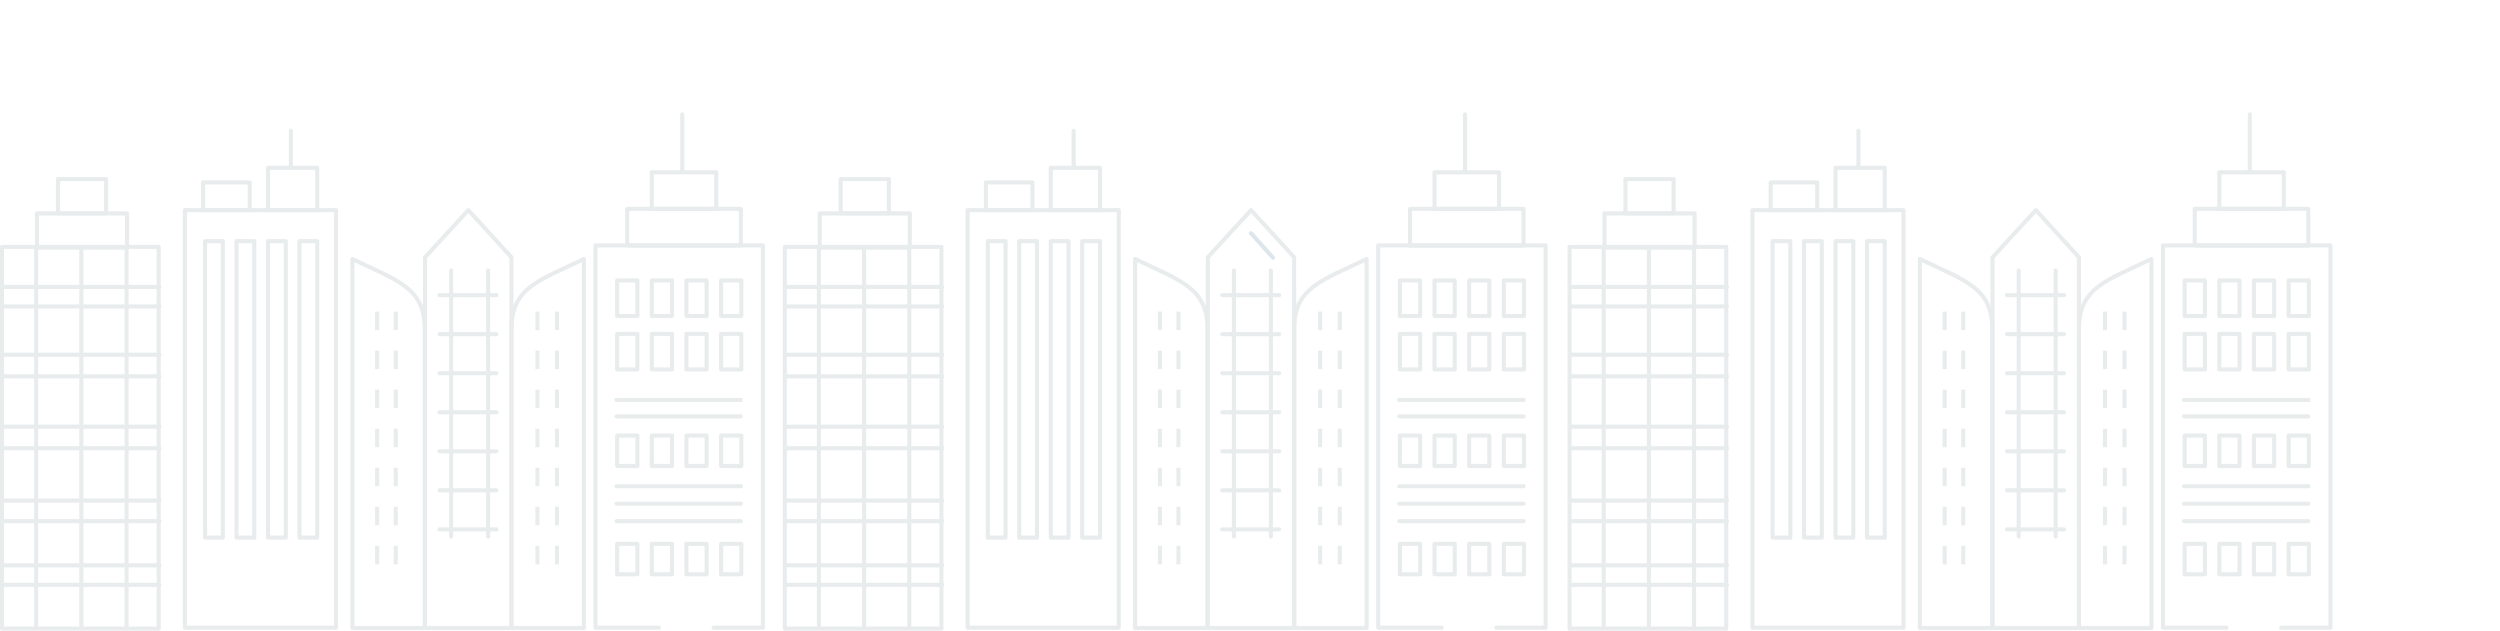
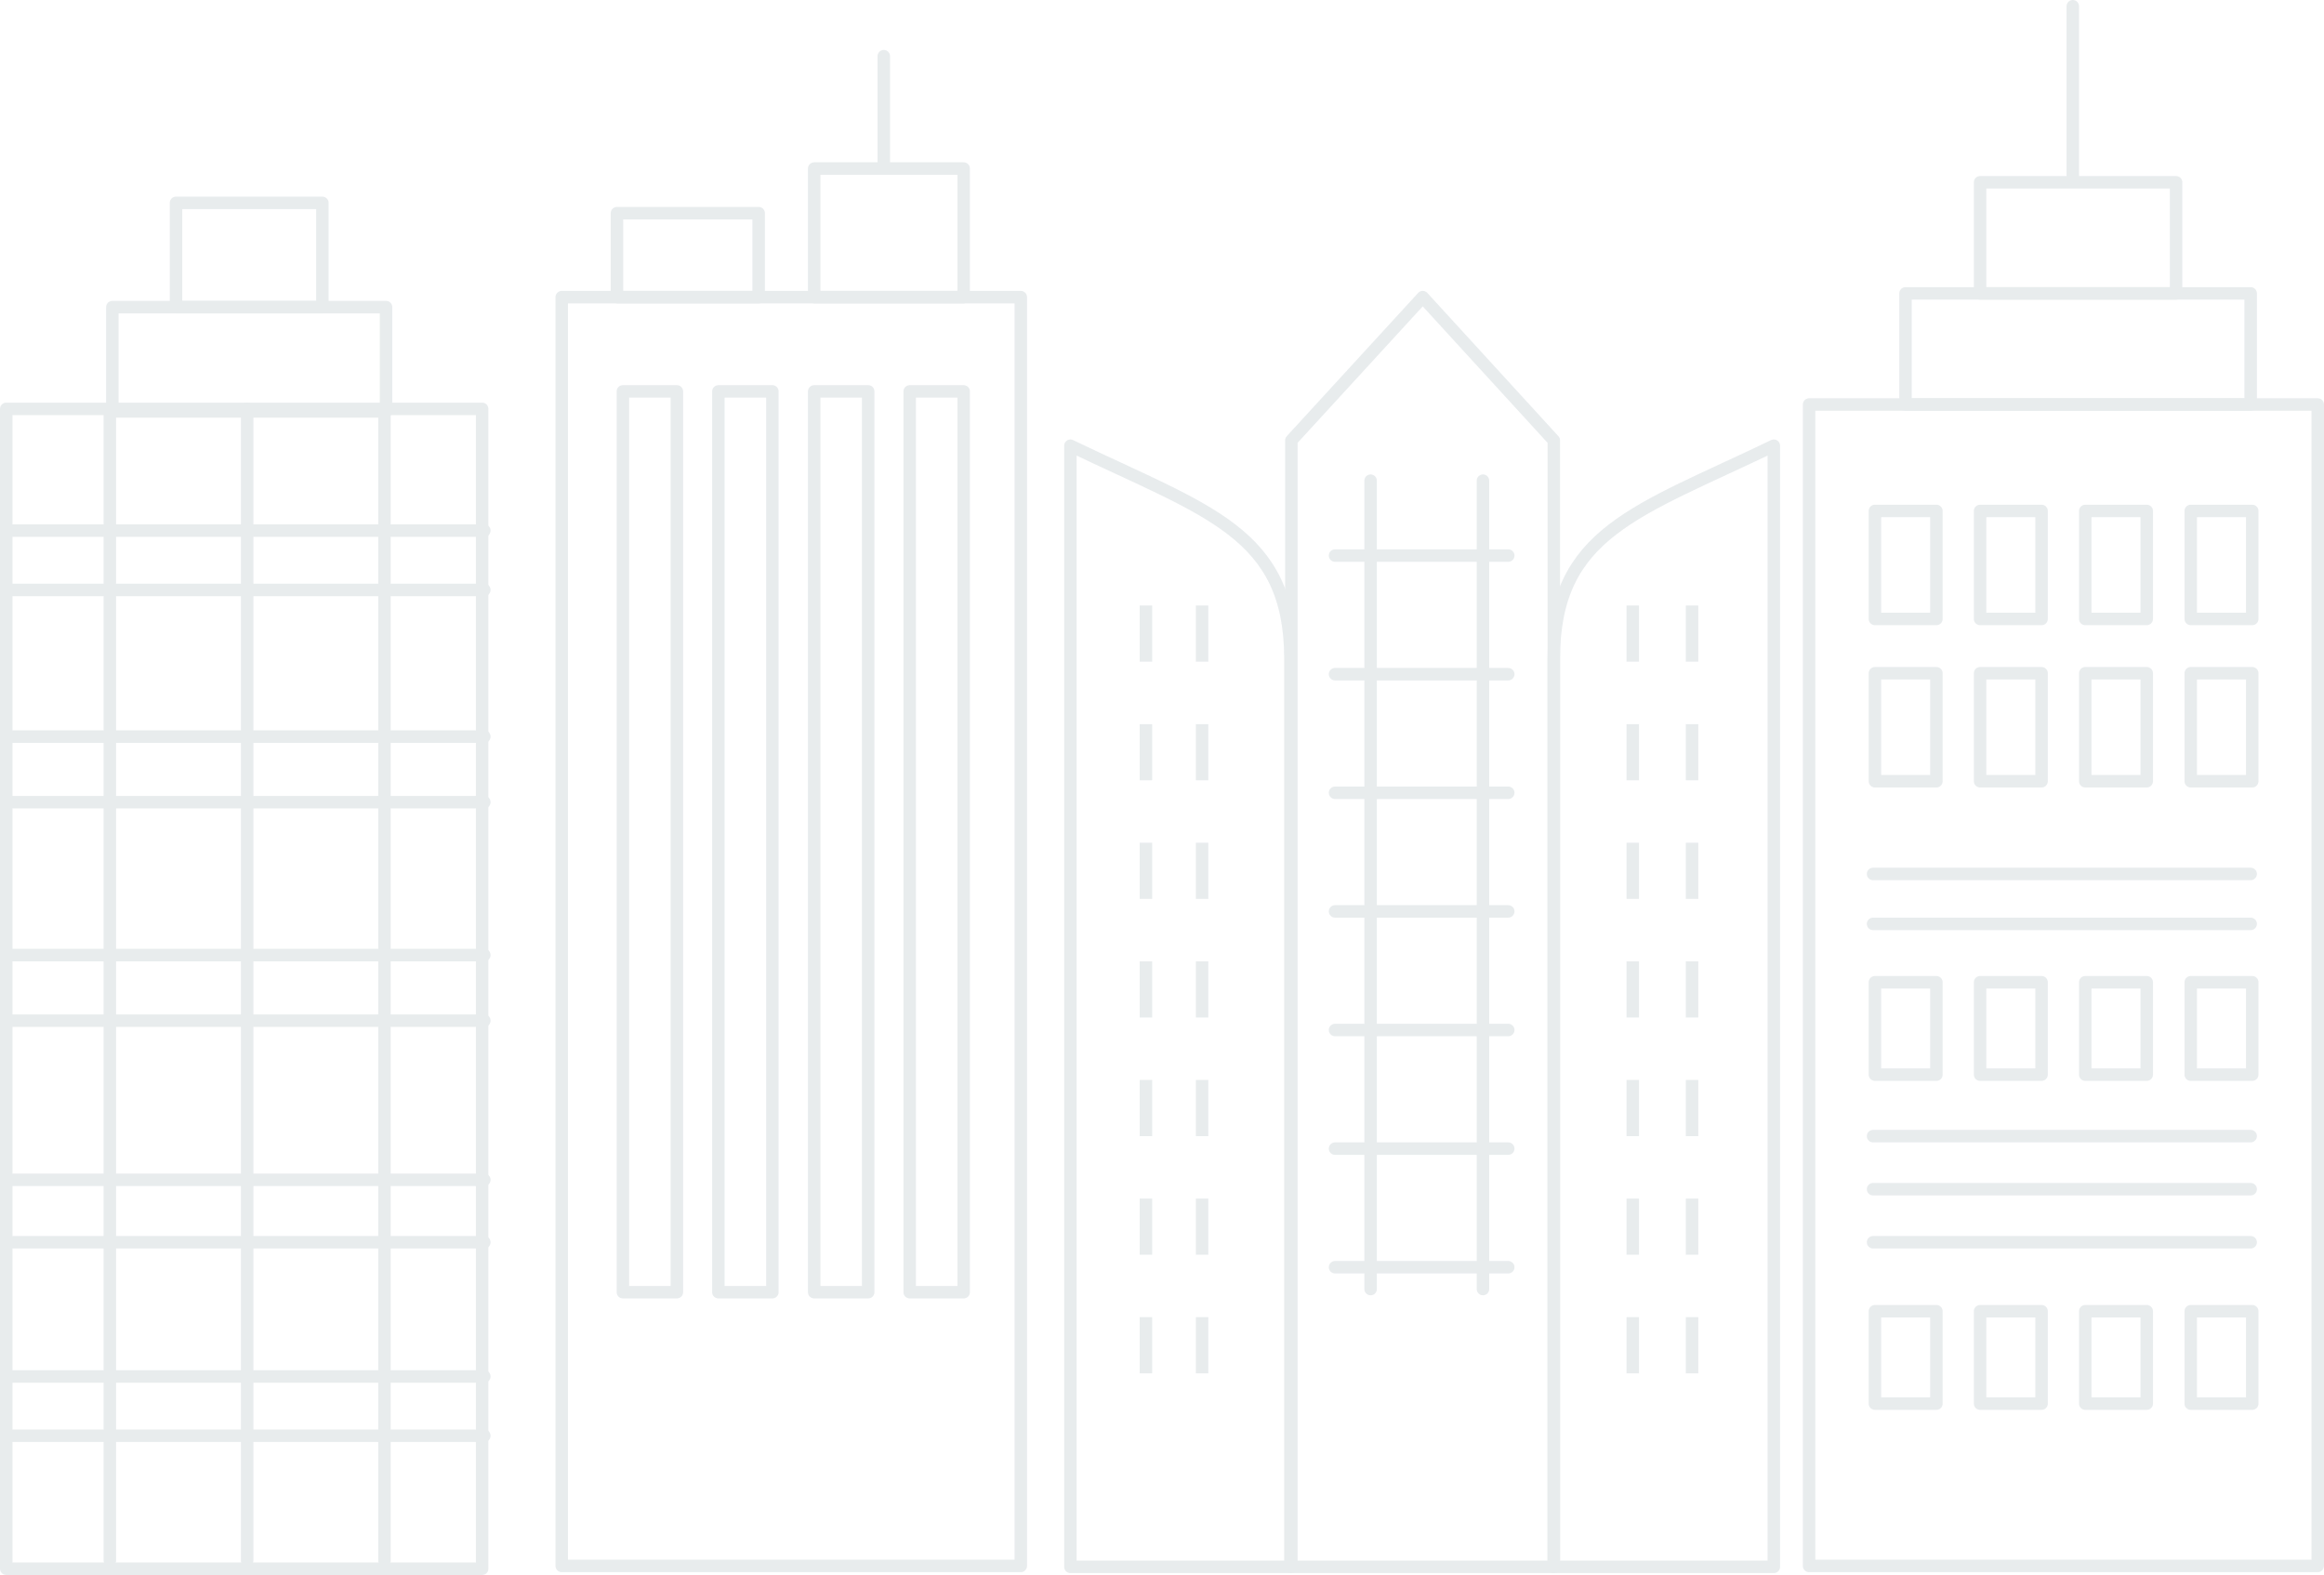
- <svg xmlns="http://www.w3.org/2000/svg" id="a" viewBox="0 0 2433.77 613.95">
+ <svg xmlns="http://www.w3.org/2000/svg" id="a" viewBox="0 0 744.7 504.6">
  <defs>
-     <style>.b,.c{stroke:#02283f;}.b,.c,.d{fill:none;stroke-linejoin:round;stroke-width:4px;}.b,.d{stroke-linecap:round;}.e{opacity:.6;}.f,.d{opacity:.15;}.d{isolation:isolate;stroke:#135677;}</style>
+     <style>.b{stroke-linecap:round;}.b,.c{fill:none;stroke:#02283f;stroke-linejoin:round;stroke-width:4px;}.d{opacity:.6;}.e{opacity:.15;}</style>
  </defs>
-   <line class="d" x1="1217.9" y1="227.05" x2="1239.3" y2="250.95" />
-   <g class="e">
-     <g class="f">
-       <rect class="b" x="764" y="240.35" width="152.5" height="371.6" />
-       <line class="b" x1="797.2" y1="609.35" x2="797.2" y2="240.35" />
-       <line class="b" x1="885.2" y1="609.35" x2="885.2" y2="240.35" />
-       <line class="b" x1="841.2" y1="609.35" x2="841.2" y2="240.35" />
-       <line class="b" x1="764.2" y1="279.35" x2="917.2" y2="279.35" />
-       <line class="b" x1="764.2" y1="298.35" x2="917.2" y2="298.35" />
-       <line class="b" x1="764.2" y1="345.35" x2="917.2" y2="345.35" />
-       <line class="b" x1="764.2" y1="366.35" x2="917.2" y2="366.35" />
-       <line class="b" x1="764.2" y1="415.35" x2="917.2" y2="415.35" />
-       <line class="b" x1="764.2" y1="436.35" x2="917.2" y2="436.35" />
-       <line class="b" x1="764.2" y1="487.35" x2="917.2" y2="487.35" />
-       <line class="b" x1="764.2" y1="507.35" x2="917.2" y2="507.35" />
-       <line class="b" x1="764.2" y1="550.35" x2="917.2" y2="550.35" />
-       <line class="b" x1="764.2" y1="569.35" x2="917.2" y2="569.35" />
-       <rect class="b" x="798" y="207.75" width="87.7" height="33.4" />
-       <rect class="b" x="818.4" y="174.35" width="46.9" height="33.4" />
+   <g class="d">
+     <g class="e">
+       <rect class="b" x="2" y="131" width="152.5" height="371.6" />
+       <line class="b" x1="35.2" y1="500" x2="35.2" y2="131" />
+       <line class="b" x1="123.2" y1="500" x2="123.2" y2="131" />
+       <line class="b" x1="79.2" y1="500" x2="79.2" y2="131" />
+       <line class="b" x1="2.2" y1="170" x2="155.2" y2="170" />
+       <line class="b" x1="2.2" y1="189" x2="155.2" y2="189" />
+       <line class="b" x1="2.2" y1="236" x2="155.2" y2="236" />
+       <line class="b" x1="2.2" y1="257" x2="155.2" y2="257" />
+       <line class="b" x1="2.2" y1="306" x2="155.2" y2="306" />
+       <line class="b" x1="2.2" y1="327" x2="155.2" y2="327" />
+       <line class="b" x1="2.2" y1="378" x2="155.2" y2="378" />
+       <line class="b" x1="2.2" y1="398" x2="155.2" y2="398" />
+       <line class="b" x1="2.2" y1="441" x2="155.2" y2="441" />
+       <line class="b" x1="2.2" y1="460" x2="155.2" y2="460" />
+       <rect class="b" x="36" y="98.4" width="87.7" height="33.4" />
+       <rect class="b" x="56.4" y="65" width="46.9" height="33.4" />
    </g>
-     <g class="f">
-       <polyline class="b" points="1403.5 611.05 1341.7 611.05 1341.7 238.95 1504.7 238.95 1504.7 611.05 1456.7 611.05" />
-       <rect class="b" x="1362.8" y="273.05" width="19.7" height="34.6" />
-       <rect class="b" x="1396.5" y="273.05" width="19.7" height="34.6" />
-       <rect class="b" x="1430.2" y="273.05" width="19.7" height="34.6" />
-       <rect class="b" x="1464" y="273.05" width="19.7" height="34.6" />
-       <rect class="b" x="1362.8" y="325.05" width="19.7" height="34.6" />
-       <rect class="b" x="1396.5" y="325.05" width="19.7" height="34.6" />
-       <rect class="b" x="1430.2" y="325.05" width="19.7" height="34.6" />
-       <rect class="b" x="1464" y="325.05" width="19.7" height="34.6" />
-       <rect class="b" x="1362.8" y="424.05" width="19.7" height="29.6" />
-       <rect class="b" x="1396.5" y="424.05" width="19.7" height="29.6" />
-       <rect class="b" x="1430.2" y="424.05" width="19.7" height="29.6" />
-       <rect class="b" x="1464" y="424.05" width="19.7" height="29.6" />
-       <rect class="b" x="1362.8" y="529.45" width="19.7" height="29.6" />
-       <rect class="b" x="1396.5" y="529.45" width="19.7" height="29.6" />
-       <rect class="b" x="1430.2" y="529.45" width="19.7" height="29.6" />
-       <rect class="b" x="1464" y="529.45" width="19.7" height="29.6" />
-       <line class="b" x1="1362.2" y1="389.35" x2="1483.2" y2="389.35" />
-       <line class="b" x1="1362.2" y1="405.35" x2="1483.2" y2="405.35" />
-       <line class="b" x1="1362.2" y1="473.35" x2="1483.2" y2="473.35" />
-       <line class="b" x1="1362.2" y1="490.35" x2="1483.2" y2="490.35" />
-       <line class="b" x1="1362.2" y1="507.35" x2="1483.2" y2="507.35" />
-       <rect class="b" x="1372.6" y="203.35" width="110.6" height="35.6" />
-       <rect class="b" x="1396.5" y="167.75" width="62.8" height="35.6" />
-       <line class="b" x1="1426.2" y1="167.35" x2="1426.2" y2="111.35" />
+     <g class="e">
+       <polygon class="b" points="641.5 501.7 579.7 501.7 579.7 129.6 742.7 129.6 742.7 501.7 694.7 501.7 641.5 501.7" />
+       <rect class="b" x="600.8" y="163.7" width="19.7" height="34.6" />
+       <rect class="b" x="634.5" y="163.7" width="19.7" height="34.6" />
+       <rect class="b" x="668.2" y="163.7" width="19.7" height="34.6" />
+       <rect class="b" x="702" y="163.7" width="19.7" height="34.6" />
+       <rect class="b" x="600.8" y="215.7" width="19.7" height="34.6" />
+       <rect class="b" x="634.5" y="215.7" width="19.7" height="34.6" />
+       <rect class="b" x="668.2" y="215.7" width="19.7" height="34.6" />
+       <rect class="b" x="702" y="215.7" width="19.7" height="34.6" />
+       <rect class="b" x="600.8" y="314.7" width="19.7" height="29.6" />
+       <rect class="b" x="634.5" y="314.7" width="19.7" height="29.6" />
+       <rect class="b" x="668.2" y="314.7" width="19.7" height="29.6" />
+       <rect class="b" x="702" y="314.7" width="19.7" height="29.6" />
+       <rect class="b" x="600.8" y="420.1" width="19.7" height="29.6" />
+       <rect class="b" x="634.5" y="420.1" width="19.7" height="29.6" />
+       <rect class="b" x="668.2" y="420.1" width="19.7" height="29.6" />
+       <rect class="b" x="702" y="420.1" width="19.7" height="29.6" />
+       <line class="b" x1="600.2" y1="280" x2="721.2" y2="280" />
+       <line class="b" x1="600.2" y1="296" x2="721.2" y2="296" />
+       <line class="b" x1="600.2" y1="364" x2="721.2" y2="364" />
+       <line class="b" x1="600.2" y1="381" x2="721.2" y2="381" />
+       <line class="b" x1="600.2" y1="398" x2="721.2" y2="398" />
+       <rect class="b" x="610.6" y="94" width="110.6" height="35.6" />
+       <rect class="b" x="634.5" y="58.4" width="62.8" height="35.6" />
+       <line class="b" x1="664.2" y1="58" x2="664.2" y2="2" />
    </g>
-     <g class="f">
-       <polygon class="b" points="1259.9 611.35 1175.8 611.35 1175.8 250.45 1217.9 204.55 1259.9 250.45 1259.9 611.35" />
-       <path class="b" d="M1330.4,611.35h-70.5v-290.9c0-40.6,26.7-47.2,70.5-68.3v359.2Z" />
-       <line class="c" x1="1285.2" y1="531.35" x2="1285.2" y2="549.35" />
-       <line class="c" x1="1304.2" y1="531.35" x2="1304.2" y2="549.35" />
-       <line class="c" x1="1285.2" y1="493.35" x2="1285.2" y2="511.35" />
-       <line class="c" x1="1304.2" y1="493.35" x2="1304.2" y2="511.35" />
-       <line class="c" x1="1285.2" y1="455.35" x2="1285.2" y2="473.35" />
-       <line class="c" x1="1304.2" y1="455.35" x2="1304.2" y2="473.35" />
-       <line class="c" x1="1285.2" y1="417.35" x2="1285.2" y2="435.35" />
-       <line class="c" x1="1304.2" y1="417.35" x2="1304.2" y2="435.35" />
-       <line class="c" x1="1285.2" y1="379.35" x2="1285.2" y2="397.35" />
-       <line class="c" x1="1304.2" y1="379.35" x2="1304.2" y2="397.35" />
-       <line class="c" x1="1285.2" y1="341.35" x2="1285.2" y2="359.35" />
-       <line class="c" x1="1304.2" y1="341.35" x2="1304.2" y2="359.35" />
-       <line class="c" x1="1285.2" y1="303.35" x2="1285.2" y2="321.35" />
-       <line class="c" x1="1304.2" y1="303.35" x2="1304.2" y2="321.35" />
-       <path class="b" d="M1105,611.35h70.5v-290.9c0-40.6-26.7-47.2-70.5-68.3v359.2Z" />
-       <line class="c" x1="1147.2" y1="531.35" x2="1147.2" y2="549.35" />
-       <line class="c" x1="1129.2" y1="531.35" x2="1129.2" y2="549.35" />
-       <line class="c" x1="1147.2" y1="493.35" x2="1147.2" y2="511.35" />
-       <line class="c" x1="1129.2" y1="493.35" x2="1129.2" y2="511.35" />
-       <line class="c" x1="1147.2" y1="455.35" x2="1147.2" y2="473.35" />
-       <line class="c" x1="1129.2" y1="455.35" x2="1129.2" y2="473.35" />
-       <line class="c" x1="1147.2" y1="417.35" x2="1147.2" y2="435.35" />
-       <line class="c" x1="1129.2" y1="417.35" x2="1129.2" y2="435.35" />
-       <line class="c" x1="1147.2" y1="379.35" x2="1147.2" y2="397.35" />
-       <line class="c" x1="1129.2" y1="379.35" x2="1129.2" y2="397.35" />
-       <line class="c" x1="1147.2" y1="341.35" x2="1147.2" y2="359.35" />
-       <line class="c" x1="1129.2" y1="341.35" x2="1129.2" y2="359.35" />
-       <line class="c" x1="1147.2" y1="303.35" x2="1147.2" y2="321.35" />
-       <line class="c" x1="1129.2" y1="303.35" x2="1129.2" y2="321.35" />
-       <line class="b" x1="1201.2" y1="263.35" x2="1201.2" y2="522.35" />
-       <line class="b" x1="1237.2" y1="263.35" x2="1237.2" y2="522.35" />
-       <line class="b" x1="1189.8" y1="515.35" x2="1245.3" y2="515.35" />
-       <line class="b" x1="1189.8" y1="477.35" x2="1245.3" y2="477.35" />
-       <line class="b" x1="1189.8" y1="439.35" x2="1245.3" y2="439.35" />
-       <line class="b" x1="1189.8" y1="401.35" x2="1245.3" y2="401.35" />
-       <line class="b" x1="1189.8" y1="363.35" x2="1245.3" y2="363.35" />
-       <line class="b" x1="1189.8" y1="325.35" x2="1245.3" y2="325.35" />
-       <line class="b" x1="1189.8" y1="287.35" x2="1245.3" y2="287.35" />
+     <g class="e">
+       <polygon class="b" points="497.9 502 413.8 502 413.8 141.1 455.9 95.2 497.9 141.1 497.9 502" />
+       <path class="b" d="M568.4,502h-70.5V211.1c0-40.6,26.7-47.2,70.5-68.3v359.2Z" />
+       <line class="c" x1="523.2" y1="422" x2="523.2" y2="440" />
+       <line class="c" x1="542.2" y1="422" x2="542.2" y2="440" />
+       <line class="c" x1="523.2" y1="384" x2="523.2" y2="402" />
+       <line class="c" x1="542.2" y1="384" x2="542.2" y2="402" />
+       <line class="c" x1="523.2" y1="346" x2="523.2" y2="364" />
+       <line class="c" x1="542.2" y1="346" x2="542.2" y2="364" />
+       <line class="c" x1="523.2" y1="308" x2="523.2" y2="326" />
+       <line class="c" x1="542.2" y1="308" x2="542.2" y2="326" />
+       <line class="c" x1="523.2" y1="270" x2="523.2" y2="288" />
+       <line class="c" x1="542.2" y1="270" x2="542.2" y2="288" />
+       <line class="c" x1="523.2" y1="232" x2="523.2" y2="250" />
+       <line class="c" x1="542.2" y1="232" x2="542.2" y2="250" />
+       <line class="c" x1="523.2" y1="194" x2="523.2" y2="212" />
+       <line class="c" x1="542.2" y1="194" x2="542.2" y2="212" />
+       <path class="b" d="M343,502h70.5V211.1c0-40.6-26.7-47.2-70.5-68.3v359.2Z" />
+       <line class="c" x1="385.2" y1="422" x2="385.2" y2="440" />
+       <line class="c" x1="367.2" y1="422" x2="367.2" y2="440" />
+       <line class="c" x1="385.2" y1="384" x2="385.2" y2="402" />
+       <line class="c" x1="367.2" y1="384" x2="367.2" y2="402" />
+       <line class="c" x1="385.2" y1="346" x2="385.2" y2="364" />
+       <line class="c" x1="367.2" y1="346" x2="367.2" y2="364" />
+       <line class="c" x1="385.2" y1="308" x2="385.2" y2="326" />
+       <line class="c" x1="367.2" y1="308" x2="367.2" y2="326" />
+       <line class="c" x1="385.2" y1="270" x2="385.2" y2="288" />
+       <line class="c" x1="367.2" y1="270" x2="367.2" y2="288" />
+       <line class="c" x1="385.2" y1="232" x2="385.2" y2="250" />
+       <line class="c" x1="367.2" y1="232" x2="367.2" y2="250" />
+       <line class="c" x1="385.2" y1="194" x2="385.2" y2="212" />
+       <line class="c" x1="367.2" y1="194" x2="367.2" y2="212" />
+       <line class="b" x1="439.2" y1="154" x2="439.2" y2="413" />
+       <line class="b" x1="475.2" y1="154" x2="475.2" y2="413" />
+       <line class="b" x1="427.8" y1="406" x2="483.3" y2="406" />
+       <line class="b" x1="427.8" y1="368" x2="483.3" y2="368" />
+       <line class="b" x1="427.8" y1="330" x2="483.3" y2="330" />
+       <line class="b" x1="427.8" y1="292" x2="483.3" y2="292" />
+       <line class="b" x1="427.8" y1="254" x2="483.3" y2="254" />
+       <line class="b" x1="427.8" y1="216" x2="483.3" y2="216" />
+       <line class="b" x1="427.8" y1="178" x2="483.3" y2="178" />
    </g>
-     <g class="f">
-       <rect class="b" x="942" y="204.55" width="147.1" height="406.5" />
-       <rect class="b" x="961.6" y="234.75" width="17.3" height="288.6" />
-       <rect class="b" x="992.2" y="234.75" width="17.3" height="288.6" />
-       <rect class="b" x="1022.9" y="234.75" width="17.3" height="288.6" />
-       <rect class="b" x="1053.5" y="234.75" width="17.3" height="288.6" />
-       <rect class="b" x="1022.9" y="163.35" width="47.9" height="41.2" />
-       <line class="b" x1="1045.2" y1="163.35" x2="1045.2" y2="127.35" />
-       <rect class="b" x="959.7" y="177.65" width="45.4" height="26.9" />
-     </g>
-   </g>
-   <g class="e">
-     <g class="f">
-       <rect class="b" x="2" y="240.35" width="152.5" height="371.6" />
-       <line class="b" x1="35.2" y1="609.35" x2="35.2" y2="240.35" />
-       <line class="b" x1="123.2" y1="609.35" x2="123.2" y2="240.35" />
-       <line class="b" x1="79.2" y1="609.35" x2="79.2" y2="240.35" />
-       <line class="b" x1="2.2" y1="279.35" x2="155.2" y2="279.35" />
-       <line class="b" x1="2.2" y1="298.35" x2="155.2" y2="298.35" />
-       <line class="b" x1="2.2" y1="345.35" x2="155.2" y2="345.35" />
-       <line class="b" x1="2.2" y1="366.35" x2="155.2" y2="366.35" />
-       <line class="b" x1="2.2" y1="415.35" x2="155.2" y2="415.35" />
-       <line class="b" x1="2.2" y1="436.35" x2="155.2" y2="436.35" />
-       <line class="b" x1="2.2" y1="487.35" x2="155.2" y2="487.35" />
-       <line class="b" x1="2.2" y1="507.35" x2="155.2" y2="507.35" />
-       <line class="b" x1="2.2" y1="550.35" x2="155.2" y2="550.35" />
-       <line class="b" x1="2.2" y1="569.35" x2="155.2" y2="569.35" />
-       <rect class="b" x="36" y="207.75" width="87.7" height="33.4" />
-       <rect class="b" x="56.4" y="174.35" width="46.9" height="33.4" />
-     </g>
-     <g class="f">
-       <polyline class="b" points="641.5 611.05 579.7 611.05 579.7 238.95 742.7 238.95 742.7 611.05 694.7 611.05" />
-       <rect class="b" x="600.8" y="273.05" width="19.7" height="34.6" />
-       <rect class="b" x="634.5" y="273.05" width="19.7" height="34.6" />
-       <rect class="b" x="668.2" y="273.05" width="19.7" height="34.6" />
-       <rect class="b" x="702" y="273.05" width="19.7" height="34.6" />
-       <rect class="b" x="600.8" y="325.05" width="19.7" height="34.6" />
-       <rect class="b" x="634.5" y="325.05" width="19.7" height="34.6" />
-       <rect class="b" x="668.2" y="325.05" width="19.7" height="34.6" />
-       <rect class="b" x="702" y="325.05" width="19.7" height="34.6" />
-       <rect class="b" x="600.8" y="424.05" width="19.7" height="29.6" />
-       <rect class="b" x="634.5" y="424.05" width="19.7" height="29.6" />
-       <rect class="b" x="668.2" y="424.05" width="19.7" height="29.6" />
-       <rect class="b" x="702" y="424.05" width="19.7" height="29.6" />
-       <rect class="b" x="600.8" y="529.45" width="19.7" height="29.6" />
-       <rect class="b" x="634.5" y="529.45" width="19.7" height="29.6" />
-       <rect class="b" x="668.2" y="529.45" width="19.7" height="29.6" />
-       <rect class="b" x="702" y="529.45" width="19.7" height="29.6" />
-       <line class="b" x1="600.2" y1="389.35" x2="721.2" y2="389.35" />
-       <line class="b" x1="600.2" y1="405.35" x2="721.2" y2="405.35" />
-       <line class="b" x1="600.2" y1="473.35" x2="721.2" y2="473.35" />
-       <line class="b" x1="600.2" y1="490.35" x2="721.2" y2="490.35" />
-       <line class="b" x1="600.2" y1="507.35" x2="721.2" y2="507.35" />
-       <rect class="b" x="610.6" y="203.35" width="110.6" height="35.6" />
-       <rect class="b" x="634.5" y="167.75" width="62.8" height="35.6" />
-       <line class="b" x1="664.2" y1="167.35" x2="664.2" y2="111.35" />
-     </g>
-     <g class="f">
-       <polygon class="b" points="497.9 611.35 413.8 611.35 413.8 250.45 455.9 204.55 497.9 250.45 497.9 611.35" />
-       <path class="b" d="M568.4,611.35h-70.5v-290.9c0-40.6,26.7-47.2,70.5-68.3v359.2Z" />
-       <line class="c" x1="523.2" y1="531.35" x2="523.2" y2="549.35" />
-       <line class="c" x1="542.2" y1="531.35" x2="542.2" y2="549.35" />
-       <line class="c" x1="523.2" y1="493.35" x2="523.2" y2="511.35" />
-       <line class="c" x1="542.2" y1="493.35" x2="542.2" y2="511.35" />
-       <line class="c" x1="523.2" y1="455.35" x2="523.2" y2="473.35" />
-       <line class="c" x1="542.2" y1="455.35" x2="542.2" y2="473.35" />
-       <line class="c" x1="523.2" y1="417.35" x2="523.2" y2="435.35" />
-       <line class="c" x1="542.2" y1="417.35" x2="542.2" y2="435.35" />
-       <line class="c" x1="523.2" y1="379.35" x2="523.2" y2="397.35" />
-       <line class="c" x1="542.2" y1="379.35" x2="542.2" y2="397.35" />
-       <line class="c" x1="523.2" y1="341.35" x2="523.2" y2="359.35" />
-       <line class="c" x1="542.2" y1="341.35" x2="542.2" y2="359.35" />
-       <line class="c" x1="523.2" y1="303.35" x2="523.2" y2="321.35" />
-       <line class="c" x1="542.2" y1="303.35" x2="542.2" y2="321.35" />
-       <path class="b" d="M343,611.35h70.5v-290.9c0-40.6-26.7-47.2-70.5-68.3v359.2Z" />
-       <line class="c" x1="385.2" y1="531.35" x2="385.2" y2="549.35" />
-       <line class="c" x1="367.2" y1="531.35" x2="367.2" y2="549.35" />
-       <line class="c" x1="385.2" y1="493.35" x2="385.2" y2="511.35" />
-       <line class="c" x1="367.2" y1="493.35" x2="367.2" y2="511.35" />
-       <line class="c" x1="385.2" y1="455.35" x2="385.2" y2="473.35" />
-       <line class="c" x1="367.2" y1="455.35" x2="367.2" y2="473.35" />
-       <line class="c" x1="385.2" y1="417.35" x2="385.2" y2="435.35" />
-       <line class="c" x1="367.2" y1="417.35" x2="367.2" y2="435.35" />
-       <line class="c" x1="385.2" y1="379.35" x2="385.2" y2="397.35" />
-       <line class="c" x1="367.2" y1="379.35" x2="367.2" y2="397.35" />
-       <line class="c" x1="385.2" y1="341.35" x2="385.2" y2="359.35" />
-       <line class="c" x1="367.2" y1="341.35" x2="367.2" y2="359.35" />
-       <line class="c" x1="385.2" y1="303.35" x2="385.2" y2="321.35" />
-       <line class="c" x1="367.2" y1="303.35" x2="367.2" y2="321.35" />
-       <line class="b" x1="439.2" y1="263.35" x2="439.2" y2="522.35" />
-       <line class="b" x1="475.2" y1="263.35" x2="475.2" y2="522.35" />
-       <line class="b" x1="427.8" y1="515.35" x2="483.3" y2="515.35" />
-       <line class="b" x1="427.8" y1="477.35" x2="483.3" y2="477.35" />
-       <line class="b" x1="427.8" y1="439.35" x2="483.3" y2="439.35" />
-       <line class="b" x1="427.8" y1="401.35" x2="483.3" y2="401.35" />
-       <line class="b" x1="427.8" y1="363.35" x2="483.3" y2="363.35" />
-       <line class="b" x1="427.8" y1="325.35" x2="483.3" y2="325.35" />
-       <line class="b" x1="427.8" y1="287.35" x2="483.3" y2="287.35" />
-     </g>
-     <g class="f">
-       <rect class="b" x="180" y="204.55" width="147.1" height="406.5" />
-       <rect class="b" x="199.6" y="234.75" width="17.3" height="288.6" />
-       <rect class="b" x="230.2" y="234.75" width="17.3" height="288.6" />
-       <rect class="b" x="260.9" y="234.75" width="17.3" height="288.6" />
-       <rect class="b" x="291.5" y="234.75" width="17.3" height="288.6" />
-       <rect class="b" x="260.9" y="163.35" width="47.9" height="41.2" />
-       <line class="b" x1="283.2" y1="163.35" x2="283.2" y2="127.35" />
-       <rect class="b" x="197.7" y="177.65" width="45.4" height="26.9" />
-     </g>
-   </g>
-   <g class="e">
-     <g class="f">
-       <rect class="b" x="1528" y="240.35" width="152.5" height="371.6" />
-       <line class="b" x1="1561.2" y1="609.35" x2="1561.2" y2="240.35" />
-       <line class="b" x1="1649.2" y1="609.35" x2="1649.2" y2="240.35" />
-       <line class="b" x1="1605.2" y1="609.35" x2="1605.2" y2="240.35" />
-       <line class="b" x1="1528.2" y1="279.35" x2="1681.2" y2="279.35" />
-       <line class="b" x1="1528.2" y1="298.35" x2="1681.2" y2="298.35" />
-       <line class="b" x1="1528.2" y1="345.35" x2="1681.2" y2="345.35" />
-       <line class="b" x1="1528.2" y1="366.35" x2="1681.2" y2="366.35" />
-       <line class="b" x1="1528.2" y1="415.35" x2="1681.2" y2="415.35" />
-       <line class="b" x1="1528.2" y1="436.35" x2="1681.2" y2="436.35" />
-       <line class="b" x1="1528.2" y1="487.35" x2="1681.2" y2="487.35" />
-       <line class="b" x1="1528.2" y1="507.35" x2="1681.2" y2="507.35" />
-       <line class="b" x1="1528.2" y1="550.35" x2="1681.2" y2="550.35" />
-       <line class="b" x1="1528.2" y1="569.35" x2="1681.2" y2="569.35" />
-       <rect class="b" x="1562" y="207.75" width="87.7" height="33.4" />
-       <rect class="b" x="1582.4" y="174.35" width="46.9" height="33.4" />
-     </g>
-     <g class="f">
-       <polyline class="b" points="2167.5 611.05 2105.7 611.05 2105.7 238.95 2268.7 238.95 2268.7 611.05 2220.7 611.05" />
-       <rect class="b" x="2126.8" y="273.05" width="19.7" height="34.6" />
-       <rect class="b" x="2160.5" y="273.05" width="19.7" height="34.6" />
-       <rect class="b" x="2194.2" y="273.05" width="19.7" height="34.6" />
-       <rect class="b" x="2228" y="273.05" width="19.7" height="34.6" />
-       <rect class="b" x="2126.8" y="325.05" width="19.7" height="34.6" />
-       <rect class="b" x="2160.5" y="325.05" width="19.7" height="34.6" />
-       <rect class="b" x="2194.2" y="325.05" width="19.7" height="34.6" />
-       <rect class="b" x="2228" y="325.05" width="19.7" height="34.6" />
-       <rect class="b" x="2126.8" y="424.05" width="19.7" height="29.6" />
-       <rect class="b" x="2160.5" y="424.05" width="19.7" height="29.6" />
-       <rect class="b" x="2194.2" y="424.05" width="19.7" height="29.6" />
-       <rect class="b" x="2228" y="424.05" width="19.7" height="29.6" />
-       <rect class="b" x="2126.8" y="529.45" width="19.7" height="29.6" />
-       <rect class="b" x="2160.5" y="529.45" width="19.7" height="29.6" />
-       <rect class="b" x="2194.2" y="529.45" width="19.7" height="29.6" />
-       <rect class="b" x="2228" y="529.45" width="19.7" height="29.6" />
-       <line class="b" x1="2126.2" y1="389.35" x2="2247.2" y2="389.35" />
-       <line class="b" x1="2126.2" y1="405.35" x2="2247.2" y2="405.35" />
-       <line class="b" x1="2126.2" y1="473.35" x2="2247.2" y2="473.35" />
-       <line class="b" x1="2126.2" y1="490.35" x2="2247.2" y2="490.35" />
-       <line class="b" x1="2126.2" y1="507.35" x2="2247.2" y2="507.35" />
-       <rect class="b" x="2136.6" y="203.35" width="110.6" height="35.6" />
-       <rect class="b" x="2160.5" y="167.75" width="62.8" height="35.6" />
-       <line class="b" x1="2190.2" y1="167.35" x2="2190.2" y2="111.35" />
-     </g>
-     <g class="f">
-       <polygon class="b" points="2023.9 611.35 1939.8 611.35 1939.8 250.45 1981.9 204.55 2023.9 250.45 2023.9 611.35" />
-       <path class="b" d="M2094.4,611.35h-70.5v-290.9c0-40.6,26.7-47.2,70.5-68.3v359.2Z" />
-       <line class="c" x1="2049.2" y1="531.35" x2="2049.2" y2="549.35" />
-       <line class="c" x1="2068.2" y1="531.35" x2="2068.2" y2="549.35" />
-       <line class="c" x1="2049.2" y1="493.35" x2="2049.2" y2="511.35" />
-       <line class="c" x1="2068.2" y1="493.35" x2="2068.2" y2="511.35" />
-       <line class="c" x1="2049.2" y1="455.35" x2="2049.2" y2="473.35" />
-       <line class="c" x1="2068.2" y1="455.35" x2="2068.2" y2="473.35" />
-       <line class="c" x1="2049.2" y1="417.35" x2="2049.2" y2="435.35" />
-       <line class="c" x1="2068.2" y1="417.35" x2="2068.2" y2="435.35" />
-       <line class="c" x1="2049.2" y1="379.35" x2="2049.2" y2="397.35" />
-       <line class="c" x1="2068.2" y1="379.35" x2="2068.2" y2="397.35" />
-       <line class="c" x1="2049.2" y1="341.35" x2="2049.2" y2="359.35" />
-       <line class="c" x1="2068.2" y1="341.35" x2="2068.2" y2="359.35" />
-       <line class="c" x1="2049.2" y1="303.35" x2="2049.2" y2="321.35" />
-       <line class="c" x1="2068.2" y1="303.35" x2="2068.2" y2="321.35" />
-       <path class="b" d="M1869,611.35h70.5v-290.9c0-40.6-26.7-47.2-70.5-68.3v359.2Z" />
-       <line class="c" x1="1911.2" y1="531.35" x2="1911.2" y2="549.35" />
-       <line class="c" x1="1893.2" y1="531.35" x2="1893.2" y2="549.35" />
-       <line class="c" x1="1911.2" y1="493.35" x2="1911.2" y2="511.35" />
-       <line class="c" x1="1893.2" y1="493.35" x2="1893.2" y2="511.35" />
-       <line class="c" x1="1911.2" y1="455.35" x2="1911.2" y2="473.35" />
-       <line class="c" x1="1893.2" y1="455.35" x2="1893.2" y2="473.35" />
-       <line class="c" x1="1911.2" y1="417.35" x2="1911.2" y2="435.35" />
-       <line class="c" x1="1893.2" y1="417.35" x2="1893.2" y2="435.35" />
-       <line class="c" x1="1911.2" y1="379.35" x2="1911.2" y2="397.35" />
-       <line class="c" x1="1893.2" y1="379.35" x2="1893.2" y2="397.35" />
-       <line class="c" x1="1911.2" y1="341.35" x2="1911.2" y2="359.35" />
-       <line class="c" x1="1893.2" y1="341.35" x2="1893.2" y2="359.35" />
-       <line class="c" x1="1911.2" y1="303.35" x2="1911.2" y2="321.35" />
-       <line class="c" x1="1893.2" y1="303.35" x2="1893.2" y2="321.35" />
-       <line class="b" x1="1965.2" y1="263.35" x2="1965.2" y2="522.35" />
-       <line class="b" x1="2001.2" y1="263.35" x2="2001.2" y2="522.35" />
-       <line class="b" x1="1953.8" y1="515.35" x2="2009.3" y2="515.35" />
-       <line class="b" x1="1953.8" y1="477.35" x2="2009.3" y2="477.35" />
-       <line class="b" x1="1953.8" y1="439.35" x2="2009.3" y2="439.35" />
-       <line class="b" x1="1953.8" y1="401.35" x2="2009.3" y2="401.35" />
-       <line class="b" x1="1953.8" y1="363.35" x2="2009.3" y2="363.35" />
-       <line class="b" x1="1953.8" y1="325.35" x2="2009.3" y2="325.35" />
-       <line class="b" x1="1953.8" y1="287.35" x2="2009.3" y2="287.35" />
-     </g>
-     <g class="f">
-       <rect class="b" x="1706" y="204.55" width="147.1" height="406.5" />
-       <rect class="b" x="1725.6" y="234.75" width="17.3" height="288.6" />
-       <rect class="b" x="1756.2" y="234.75" width="17.3" height="288.6" />
-       <rect class="b" x="1786.9" y="234.75" width="17.3" height="288.6" />
-       <rect class="b" x="1817.5" y="234.75" width="17.3" height="288.6" />
-       <rect class="b" x="1786.9" y="163.35" width="47.9" height="41.2" />
-       <line class="b" x1="1809.2" y1="163.35" x2="1809.2" y2="127.35" />
-       <rect class="b" x="1723.7" y="177.65" width="45.4" height="26.9" />
+     <g class="e">
+       <rect class="b" x="180" y="95.2" width="147.1" height="406.5" />
+       <rect class="b" x="199.6" y="125.4" width="17.3" height="288.6" />
+       <rect class="b" x="230.2" y="125.4" width="17.3" height="288.6" />
+       <rect class="b" x="260.9" y="125.4" width="17.3" height="288.6" />
+       <rect class="b" x="291.5" y="125.4" width="17.3" height="288.6" />
+       <rect class="b" x="260.9" y="54" width="47.9" height="41.2" />
+       <line class="b" x1="283.2" y1="54" x2="283.2" y2="18" />
+       <rect class="b" x="197.7" y="68.3" width="45.4" height="26.9" />
    </g>
  </g>
</svg>
